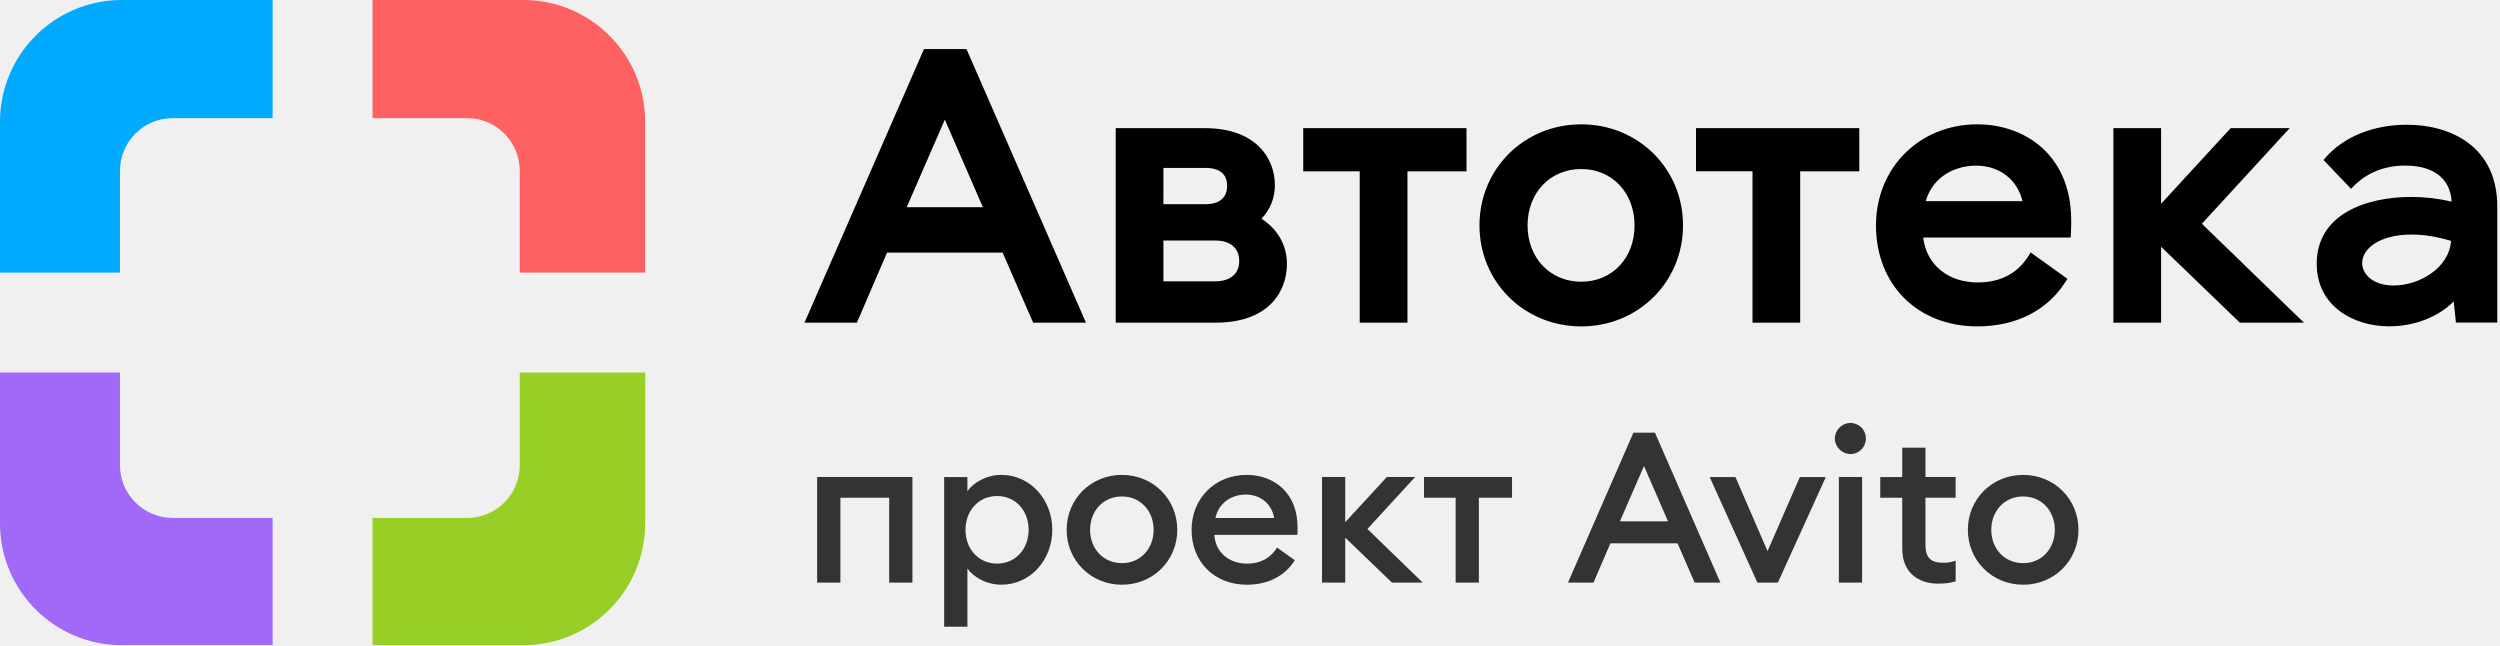
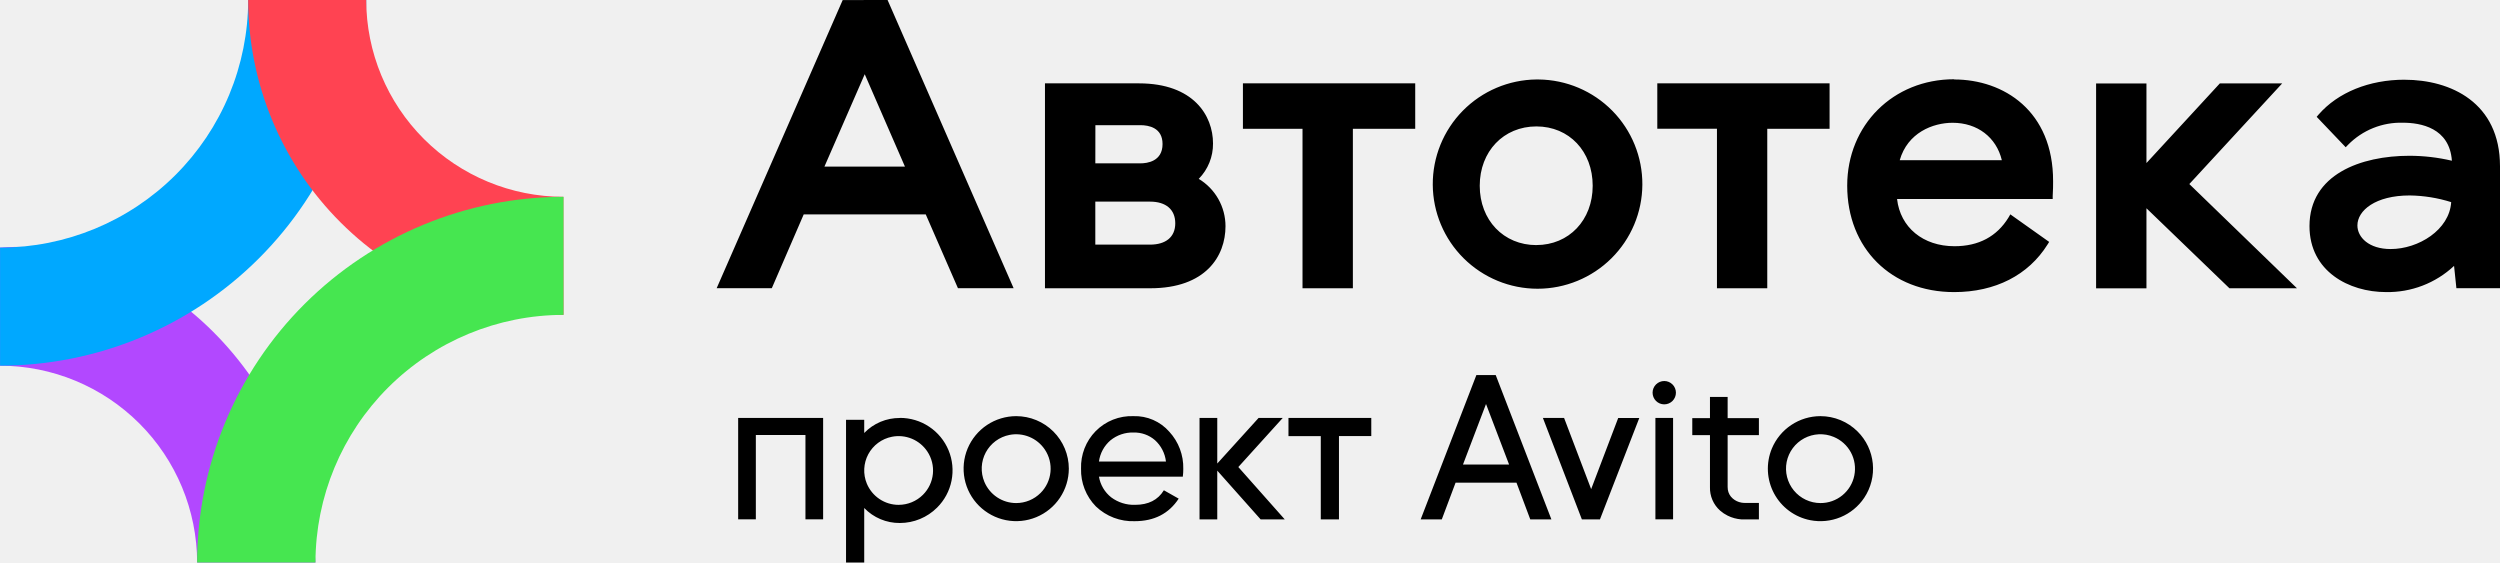
- <svg xmlns="http://www.w3.org/2000/svg" width="124" height="32" fill="none">
-   <path d="M45.83 2.434l-5.927 13.569h2.6l1.494-3.473h5.734l1.512 3.473h2.62l-5.926-13.57h-2.108zm-.857 7.843l1.89-4.345 1.889 4.345h-3.78zm74.405-4.09c-1.663 0-3.134.597-4.039 1.64l-.094.106 1.368 1.433.112-.118c.46-.472 1.278-1.036 2.576-1.036.829 0 2.193.238 2.302 1.788a8.762 8.762 0 00-2.001-.232c-2.27 0-4.693.87-4.693 3.312 0 2.133 1.862 3.106 3.591 3.106 1.25 0 2.423-.455 3.204-1.234l.11 1.045h2.051v-5.74c.003-3-2.316-4.07-4.487-4.07zm-.654 7.973c-1.025 0-1.561-.56-1.561-1.113 0-.703.845-1.414 2.458-1.414.601 0 1.225.1 1.95.315-.08 1.31-1.534 2.212-2.847 2.212zm-5.154-7.805h-2.927l-3.453 3.752V6.355h-2.366v9.648h2.366v-3.765l3.907 3.765h3.176l-5.06-4.906 4.357-4.742zm-35.14-.188c-2.83 0-5.048 2.201-5.048 5.012 0 2.81 2.218 5.01 5.048 5.01s5.048-2.202 5.048-5.01c0-2.811-2.215-5.012-5.048-5.012zm0 7.806c-1.542 0-2.663-1.176-2.663-2.794 0-1.619 1.12-2.795 2.663-2.795 1.531 0 2.644 1.176 2.644 2.796.003 1.617-1.11 2.793-2.644 2.793zM62.567 10.85a2.36 2.36 0 00.667-1.666c0-1.305-.91-2.828-3.48-2.828H55.34v9.648h4.955c2.606 0 3.536-1.51 3.536-2.92 0-.917-.469-1.737-1.263-2.235h-.001zm-4.862-2.52h2.122c.388 0 1.039.115 1.039.889 0 .82-.727.908-1.04.908h-2.122l.001-1.798zm2.57 5.625h-2.57V11.93h2.57c.755 0 1.19.372 1.19 1.02 0 .629-.443 1.004-1.19 1.004zm23.849-5.459h2.8v7.507h2.365V8.497h2.932V6.355h-8.1v2.141h.003zm13.954-2.33c-2.869 0-5.029 2.156-5.029 5.013 0 2.95 2.068 5.01 5.03 5.01 1.927 0 3.486-.796 4.388-2.24l.076-.122-1.824-1.306-.087.144c-.547.89-1.4 1.344-2.538 1.344-1.48 0-2.548-.888-2.704-2.228h7.315l.008-.146c.019-.303.019-.478.019-.68.003-3.306-2.335-4.788-4.654-4.788zm-2.562 3.81c.374-1.296 1.556-1.761 2.488-1.761 1.165 0 2.054.684 2.311 1.76h-4.8zM64.642 8.497h2.8v7.506h2.367V8.497h2.93V6.355H64.64v2.141h.002z" fill="#000" />
-   <path fill-rule="evenodd" clip-rule="evenodd" d="M0 6.04A6.04 6.04 0 016.04 0h7.482v5.859H8.564A2.616 2.616 0 005.95 8.474v5.048H0V6.04z" fill="#0AF" />
-   <path fill-rule="evenodd" clip-rule="evenodd" d="M5.95 23.075a2.616 2.616 0 002.614 2.615h4.958V32H6.04A6.04 6.04 0 010 25.96v-7.482h5.95v4.596z" fill="#A169F7" />
-   <path fill-rule="evenodd" clip-rule="evenodd" d="M25.96 0A6.04 6.04 0 0132 6.04v7.482h-6.22V8.474a2.615 2.615 0 00-2.614-2.615h-4.688V0h7.482z" fill="#FF6163" />
-   <path fill-rule="evenodd" clip-rule="evenodd" d="M23.166 25.69a2.615 2.615 0 002.614-2.616v-4.596H32v7.482A6.04 6.04 0 0125.96 32h-7.482v-6.31h4.688z" fill="#97CF26" />
-   <path d="M41.684 28.897v-4.21h2.42v4.21h1.152V23.66H40.53v5.236h1.153zm6.3 2.189v-2.89c.292.418.931.805 1.685.805 1.435 0 2.525-1.225 2.525-2.722 0-1.498-1.09-2.724-2.525-2.724-.754 0-1.393.388-1.686.807v-.701h-1.152v7.424h1.152zm1.476-3.131c-.932 0-1.571-.733-1.571-1.676s.639-1.676 1.571-1.676c.922 0 1.56.733 1.56 1.676s-.639 1.675-1.56 1.675zm6.19 1.047c1.55 0 2.743-1.204 2.743-2.723s-1.194-2.724-2.743-2.724c-1.55 0-2.744 1.205-2.744 2.724 0 1.518 1.193 2.723 2.744 2.723zm0-1.07c-.932 0-1.582-.721-1.582-1.653 0-.933.65-1.655 1.582-1.655.92 0 1.57.723 1.57 1.655s-.648 1.654-1.57 1.654zm6.186 1.07c1.099 0 1.916-.461 2.387-1.215l-.88-.628c-.283.46-.754.796-1.497.796-.88 0-1.56-.556-1.614-1.425h4.117c.01-.168.01-.261.01-.377 0-1.686-1.141-2.598-2.524-2.598-1.592 0-2.733 1.184-2.733 2.724 0 1.602 1.141 2.722 2.733 2.722v.001zm-1.55-3.31c.167-.774.826-1.162 1.507-1.162.67 0 1.278.408 1.404 1.162h-2.912zm8.753 3.205h1.529l-2.744-2.66 2.366-2.577h-1.403l-2.063 2.24v-2.24h-1.152v5.236h1.152v-2.23l2.315 2.23zm3.161 0h1.152v-4.21h1.645V23.66H70.63v1.026h1.57v4.21zm5.57 0h1.268l.838-1.948h3.33l.849 1.948h1.277l-3.246-7.436h-1.069l-3.246 7.436zm3.771-5.781l1.194 2.743h-2.388l1.194-2.743zm5.626 5.78h1.016l2.377-5.235h-1.288l-1.602 3.675-1.592-3.675H84.8l2.367 5.236zm4.617-6.377c.43 0 .764-.345.764-.775a.763.763 0 00-.764-.765.778.778 0 00-.775.765c0 .43.356.775.775.775zm-.576 6.378h1.152V23.66h-1.152v5.236zm4.933.052c.367 0 .619-.042.86-.115v-1.026a1.63 1.63 0 01-.619.104c-.597 0-.879-.23-.879-.89v-2.335H97V23.66h-1.497v-1.455h-1.152v1.456h-1.09v1.026h1.09v2.524c0 1.183.785 1.738 1.79 1.738zm4.208.053c1.55 0 2.744-1.204 2.744-2.723s-1.194-2.724-2.744-2.724c-1.55 0-2.743 1.205-2.743 2.724 0 1.518 1.193 2.723 2.743 2.723zm0-1.07c-.932 0-1.581-.721-1.581-1.653 0-.933.65-1.655 1.581-1.655.922 0 1.571.723 1.571 1.655s-.649 1.654-1.571 1.654z" fill="#333" />
+ <svg xmlns="http://www.w3.org/2000/svg" width="160" height="36" viewBox="0 0 160 36" fill="none">
+   <g clip-path="url(#clip0_1_2)">
+     <path d="M20.19 36H12.616C12.611 32.66 11.281 29.457 8.916 27.098C6.549 24.736 3.344 23.408 0 23.404V15.847C10.212 15.08 19.42 24.246 20.19 36Z" fill="#B248FF" />
+     <path d="M0.004 23.404V15.847C4.212 15.844 8.248 14.174 11.227 11.202C12.7 9.732 13.87 7.986 14.669 6.064C15.468 4.142 15.88 2.081 15.883 0L23.438 0C23.43 6.205 20.959 12.154 16.568 16.538C12.172 20.927 6.216 23.396 0.004 23.404V23.404Z" fill="#00A8FF" />
+     <path d="M36.064 20.153C30.715 20.145 25.587 18.018 21.802 14.24C18.02 10.465 15.89 5.344 15.882 0H23.438C23.442 3.341 24.773 6.543 27.138 8.902C29.505 11.264 32.712 12.593 36.056 12.596L36.064 20.153Z" fill="#FF4352" />
+     <path d="M20.19 36H12.615C12.623 29.792 15.096 23.841 19.491 19.457C23.891 15.068 29.85 12.601 36.064 12.596V20.152C31.857 20.156 27.823 21.827 24.844 24.799C21.869 27.768 20.195 31.797 20.19 36Z" fill="#46E650" />
+     <path d="M53.932 0.004L45.866 18.446H49.395L51.437 13.723H59.249L61.308 18.444H64.871L56.805 0L53.932 0.004ZM52.764 10.661L55.343 4.75L57.916 10.661H52.764ZM153.891 5.101C151.624 5.101 149.625 5.916 148.391 7.331L148.267 7.477L150.125 9.424L150.28 9.263C150.736 8.8 151.283 8.436 151.886 8.193C152.49 7.951 153.136 7.835 153.786 7.854C154.916 7.854 156.772 8.178 156.921 10.286C156.028 10.076 155.114 9.97 154.197 9.97C151.107 9.97 147.807 11.153 147.807 14.471C147.807 17.371 150.344 18.693 152.696 18.693C154.314 18.724 155.879 18.123 157.06 17.017L157.209 18.444H160V10.64C159.998 6.56 156.843 5.103 153.891 5.103V5.1V5.101ZM153.002 15.939C151.606 15.939 150.874 15.183 150.874 14.429C150.874 13.472 152.026 12.509 154.221 12.509C155.122 12.521 156.017 12.665 156.876 12.936C156.766 14.712 154.783 15.939 152.996 15.939H153.002ZM146.059 5.339H142.069L137.373 10.435V5.34H134.15V18.453H137.373V13.329L142.682 18.447H147.003L140.117 11.779L146.059 5.339V5.339ZM98.329 5.086C96.558 5.105 94.865 5.824 93.621 7.086C92.379 8.347 91.687 10.049 91.697 11.819C91.707 13.589 92.418 15.283 93.674 16.53C94.932 17.778 96.632 18.479 98.404 18.479C100.176 18.479 101.877 17.778 103.134 16.53C104.39 15.283 105.101 13.589 105.111 11.819C105.121 10.05 104.429 8.348 103.187 7.087C101.943 5.825 100.25 5.106 98.478 5.087H98.329V5.086ZM98.329 15.686C96.23 15.686 94.703 14.09 94.703 11.889C94.703 9.687 96.23 8.091 98.329 8.091C100.429 8.091 101.932 9.689 101.932 11.889C101.932 14.089 100.414 15.684 98.323 15.684L98.329 15.686ZM76.723 11.444C77.315 10.839 77.643 10.024 77.633 9.179C77.633 7.406 76.394 5.335 72.892 5.335H66.878V18.449H73.617C77.166 18.449 78.432 16.396 78.432 14.477C78.432 13.866 78.273 13.265 77.972 12.733C77.67 12.201 77.236 11.756 76.711 11.442L76.723 11.444ZM70.105 8.011H72.986C73.515 8.011 74.403 8.168 74.403 9.218C74.403 10.335 73.413 10.454 72.986 10.454H70.101L70.105 8.011V8.011ZM73.607 15.656H70.1V12.904H73.6C74.62 12.904 75.217 13.407 75.217 14.292C75.217 15.177 74.604 15.656 73.6 15.656H73.606H73.607ZM106.075 8.238H109.885V18.448H113.105V8.244H117.093V5.333H106.067V8.243L106.075 8.238ZM125.065 5.072C121.163 5.072 118.221 8.002 118.221 11.884C118.221 15.894 121.037 18.694 125.065 18.694C127.694 18.694 129.815 17.611 131.042 15.65L131.147 15.482L128.661 13.719L128.543 13.923C127.8 15.133 126.638 15.758 125.088 15.758C123.072 15.758 121.617 14.551 121.412 12.738H131.373V12.535C131.398 12.127 131.398 11.882 131.398 11.609C131.412 7.096 128.231 5.086 125.068 5.086L125.065 5.072V5.072ZM121.582 10.254C122.086 8.492 123.701 7.858 124.969 7.858C126.558 7.858 127.767 8.79 128.118 10.254H121.582V10.254ZM79.549 8.242H83.361V18.448H86.584V8.244H90.574V5.333H79.547V8.243L79.549 8.242V8.242ZM57.59 26.751C57.165 26.748 56.743 26.831 56.351 26.996C55.959 27.161 55.605 27.404 55.31 27.711V26.867H54.146V36H55.31V32.512C55.605 32.819 55.959 33.062 56.351 33.227C56.743 33.392 57.165 33.475 57.59 33.472C58.484 33.472 59.341 33.118 59.973 32.487C60.446 32.017 60.768 31.417 60.898 30.764C61.029 30.11 60.962 29.433 60.707 28.817C60.452 28.202 60.019 27.676 59.464 27.307C58.91 26.938 58.258 26.743 57.591 26.745V26.751H57.59ZM57.513 32.311C57.078 32.311 56.652 32.182 56.289 31.94C55.927 31.698 55.645 31.354 55.477 30.952C55.352 30.651 55.296 30.327 55.312 30.002C55.328 29.676 55.416 29.359 55.569 29.072C55.723 28.785 55.938 28.535 56.2 28.342C56.462 28.148 56.764 28.016 57.083 27.953C57.511 27.868 57.953 27.912 58.356 28.078C58.758 28.245 59.103 28.527 59.345 28.889C59.628 29.312 59.755 29.82 59.705 30.326C59.655 30.832 59.43 31.306 59.07 31.665C58.657 32.078 58.097 32.309 57.513 32.31V32.311ZM75.7 30.506H70.333C70.421 31.029 70.699 31.5 71.115 31.829C71.557 32.159 72.099 32.329 72.65 32.309C73.496 32.309 74.108 31.998 74.488 31.377L75.436 31.913C74.806 32.875 73.866 33.356 72.62 33.356C72.164 33.373 71.709 33.297 71.282 33.135C70.855 32.972 70.465 32.726 70.135 32.41C69.823 32.092 69.579 31.714 69.416 31.299C69.253 30.884 69.175 30.441 69.187 29.995C69.172 29.552 69.248 29.111 69.408 28.698C69.569 28.285 69.812 27.909 70.122 27.593C70.437 27.274 70.814 27.023 71.231 26.858C71.648 26.693 72.094 26.616 72.542 26.633C72.974 26.619 73.404 26.702 73.8 26.874C74.197 27.047 74.55 27.305 74.835 27.63C75.431 28.277 75.752 29.13 75.73 30.009C75.731 30.175 75.721 30.341 75.7 30.506V30.506ZM72.548 27.681C72.011 27.664 71.487 27.842 71.07 28.181C70.666 28.527 70.404 29.009 70.333 29.536H74.621C74.56 29.01 74.309 28.523 73.916 28.168C73.537 27.841 73.049 27.668 72.548 27.681V27.681ZM65.036 26.633C64.371 26.634 63.721 26.831 63.167 27.2C62.614 27.57 62.182 28.095 61.926 28.709C61.671 29.323 61.605 29.999 61.735 30.652C61.865 31.304 62.186 31.903 62.657 32.372C63.129 32.841 63.728 33.161 64.38 33.29C65.033 33.419 65.709 33.352 66.323 33.098C66.938 32.844 67.464 32.413 67.834 31.861C68.205 31.309 68.403 30.659 68.405 29.994C68.404 29.102 68.049 28.248 67.417 27.618C66.785 26.988 65.929 26.634 65.036 26.633V26.633ZM65.036 32.196C64.6 32.196 64.174 32.067 63.811 31.825C63.449 31.583 63.166 31.239 62.998 30.836C62.873 30.535 62.816 30.21 62.832 29.885C62.848 29.559 62.936 29.242 63.09 28.954C63.244 28.667 63.46 28.418 63.722 28.224C63.984 28.031 64.285 27.898 64.605 27.835C65.033 27.75 65.476 27.794 65.879 27.961C66.282 28.127 66.626 28.409 66.869 28.771C67.153 29.194 67.28 29.703 67.23 30.21C67.18 30.717 66.956 31.191 66.595 31.551C66.181 31.964 65.62 32.196 65.035 32.196H65.036ZM82.461 27.911H84.53V33.24H85.694V27.91H87.762V26.748H82.462V27.91L82.461 27.911ZM79.253 29.89L82.223 33.24H80.68L77.905 30.12V33.24H76.77V26.749H77.905V29.666L80.549 26.749H82.095L79.253 29.89V29.89ZM47.242 26.749V33.239H48.374V27.839H51.549V33.239H52.68V26.749H47.242V26.749ZM94.488 24.005L90.923 33.24H92.275L93.157 30.891H97.055L97.937 33.24H99.289L95.726 24.005H94.488V24.005ZM93.631 29.73L95.105 25.856L96.581 29.729H93.631V29.73ZM101.239 33.24H102.397L104.915 26.751H103.565L101.799 31.395H101.868L100.102 26.749H98.746L101.239 33.239V33.24ZM116.509 26.633C115.844 26.633 115.193 26.831 114.64 27.2C114.086 27.569 113.654 28.094 113.398 28.708C113.208 29.168 113.122 29.663 113.146 30.16C113.171 30.657 113.305 31.142 113.54 31.581C113.775 32.019 114.104 32.4 114.504 32.696C114.904 32.991 115.364 33.195 115.852 33.291C116.505 33.42 117.182 33.353 117.797 33.099C118.412 32.844 118.938 32.414 119.309 31.861C119.741 31.215 119.935 30.438 119.859 29.665C119.782 28.891 119.44 28.168 118.889 27.619C118.258 26.988 117.402 26.634 116.509 26.633V26.633ZM116.509 32.196C116.184 32.196 115.862 32.123 115.568 31.984C115.273 31.845 115.014 31.642 114.807 31.391C114.6 31.139 114.452 30.845 114.372 30.53C114.292 30.214 114.283 29.884 114.346 29.565C114.41 29.245 114.544 28.944 114.738 28.682C114.932 28.42 115.182 28.205 115.47 28.051C115.758 27.898 116.076 27.81 116.401 27.794C116.727 27.778 117.052 27.835 117.353 27.96C117.826 28.154 118.216 28.505 118.458 28.955C118.7 29.405 118.777 29.925 118.677 30.426C118.578 30.927 118.307 31.377 117.911 31.7C117.515 32.023 117.02 32.199 116.509 32.196V32.196ZM110.569 31.163C110.569 31.221 110.573 31.28 110.581 31.338C110.614 31.558 110.725 31.758 110.894 31.903C111.052 32.041 111.245 32.133 111.453 32.168C111.535 32.182 111.617 32.188 111.7 32.188H112.57V33.24H111.439C111.137 33.217 110.841 33.136 110.569 33.001C110.395 32.915 110.233 32.807 110.087 32.679C109.875 32.491 109.707 32.258 109.595 31.998C109.483 31.738 109.429 31.456 109.438 31.173V27.85H108.306V26.76H109.438V25.404H110.569V26.759H112.57V27.85H110.569V31.163ZM105.946 26.749H107.077V33.239H105.946V26.749V26.749ZM106.511 25.879C106.709 25.879 106.899 25.801 107.04 25.661C107.18 25.521 107.259 25.331 107.259 25.133C107.259 24.935 107.181 24.745 107.041 24.605C106.901 24.464 106.711 24.385 106.513 24.385C106.315 24.385 106.125 24.463 105.985 24.603C105.844 24.743 105.765 24.933 105.765 25.131C105.765 25.329 105.843 25.519 105.983 25.66C106.123 25.8 106.313 25.879 106.511 25.879V25.879Z" fill="black" />
+   </g>
+   <defs>
+     <clipPath id="clip0_1_2">
+       <rect width="160" height="36" fill="white" />
+     </clipPath>
+   </defs>
</svg>
